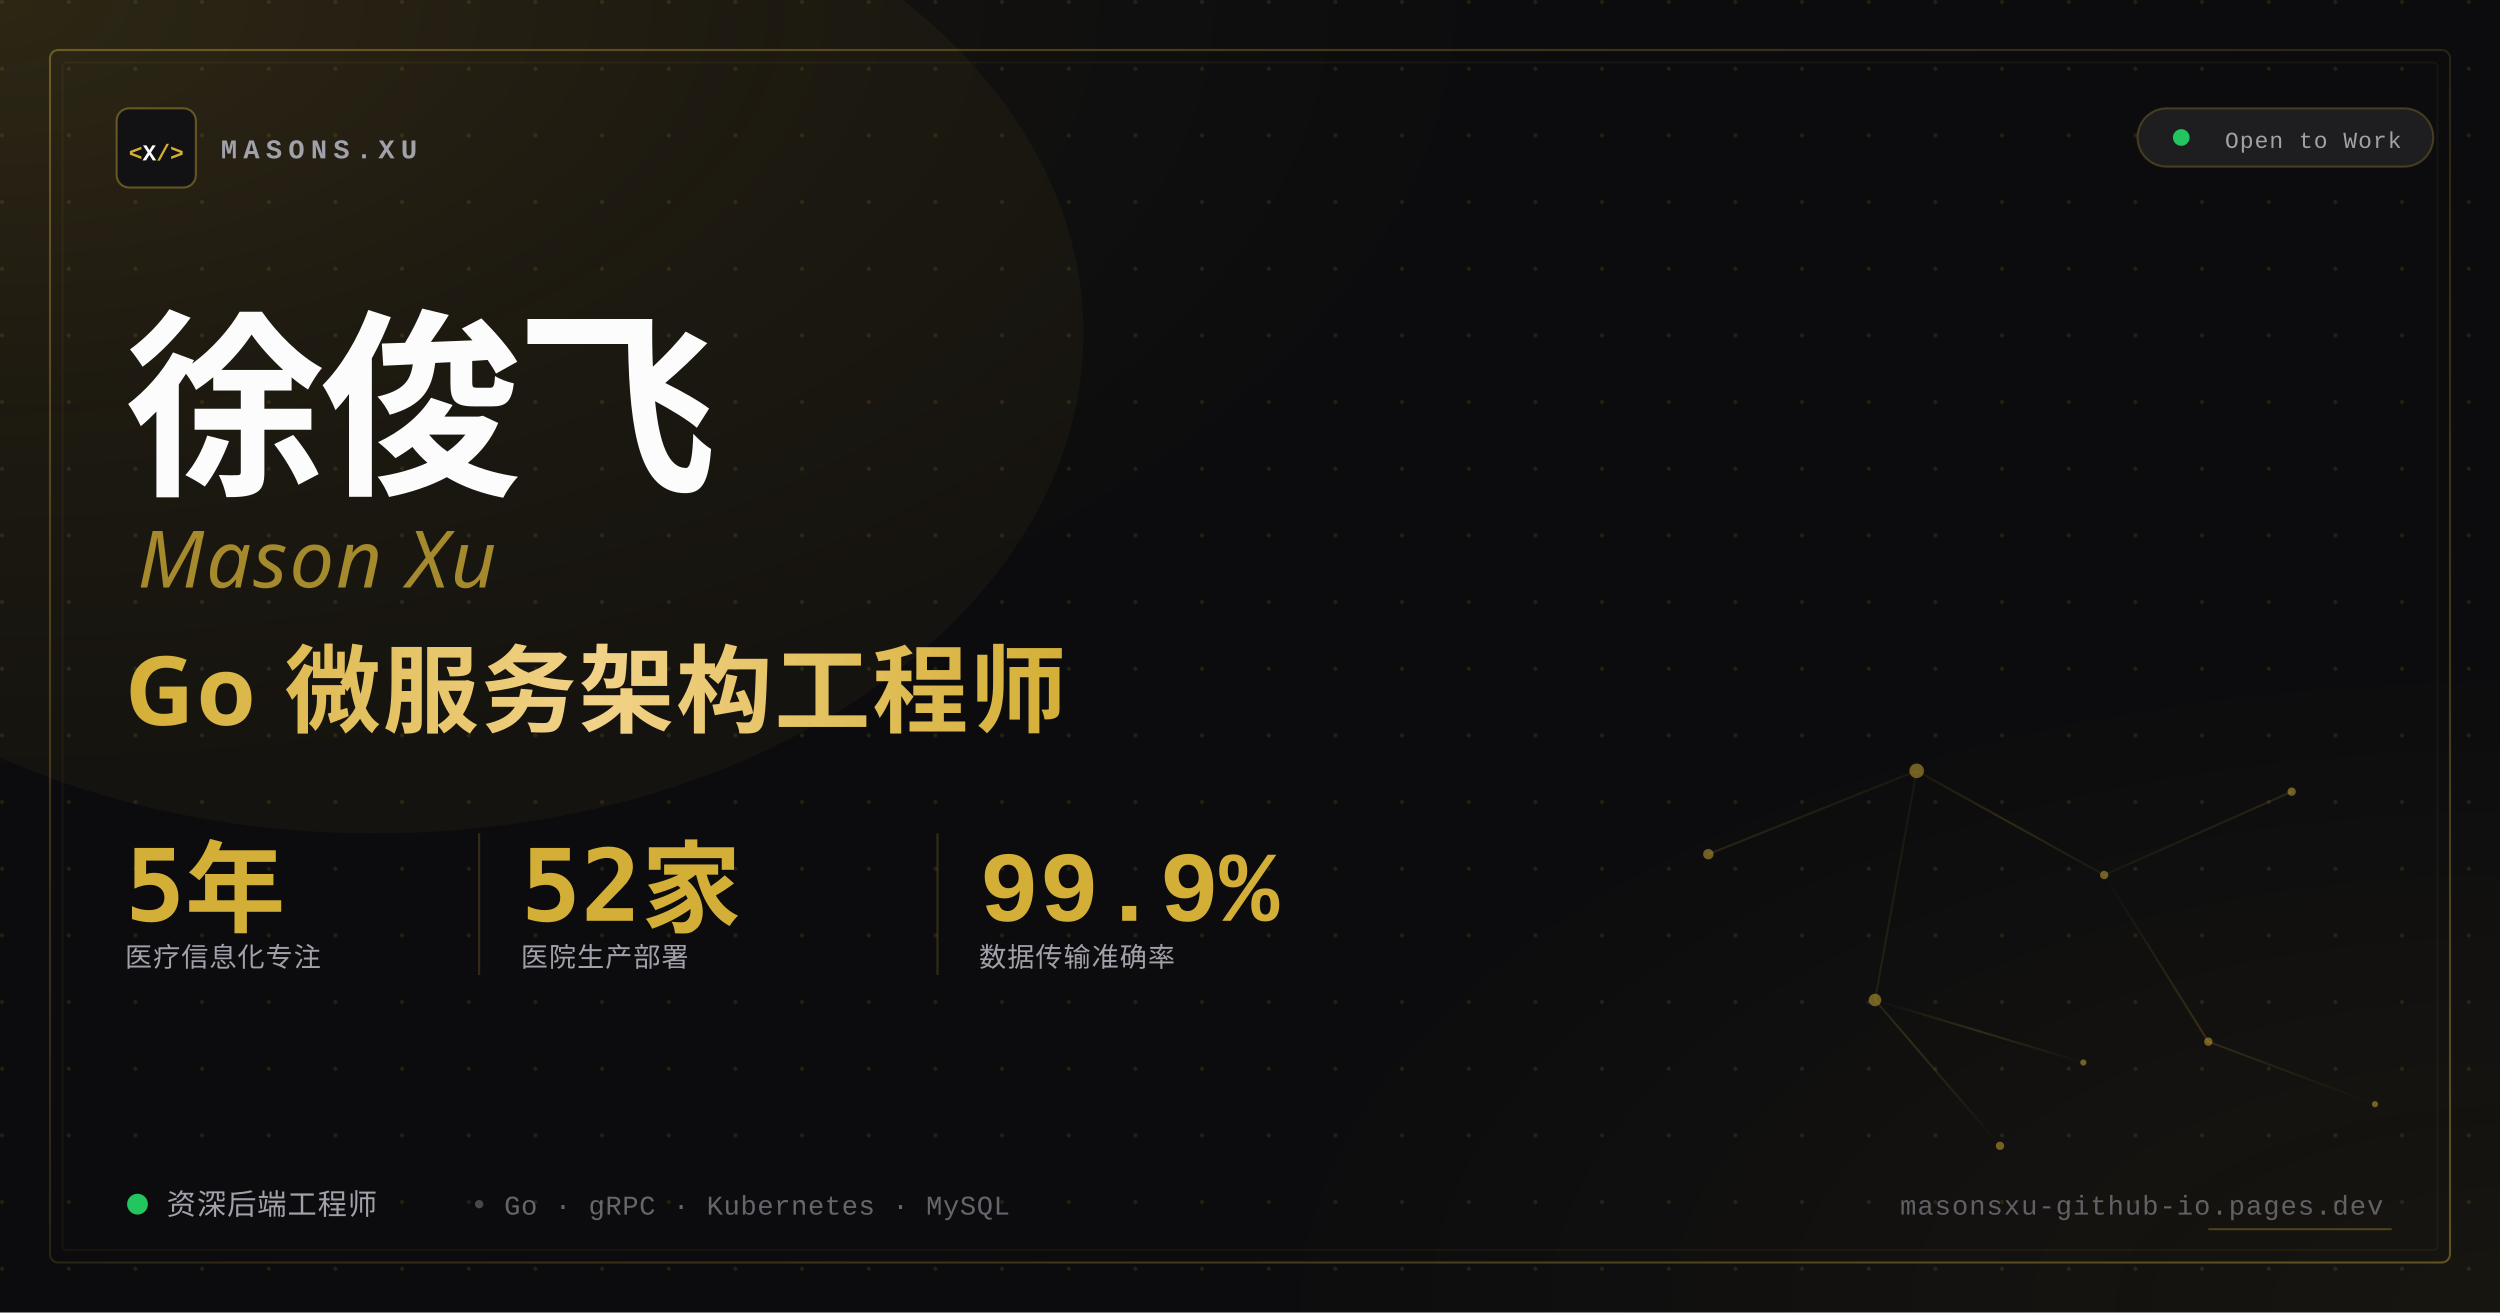
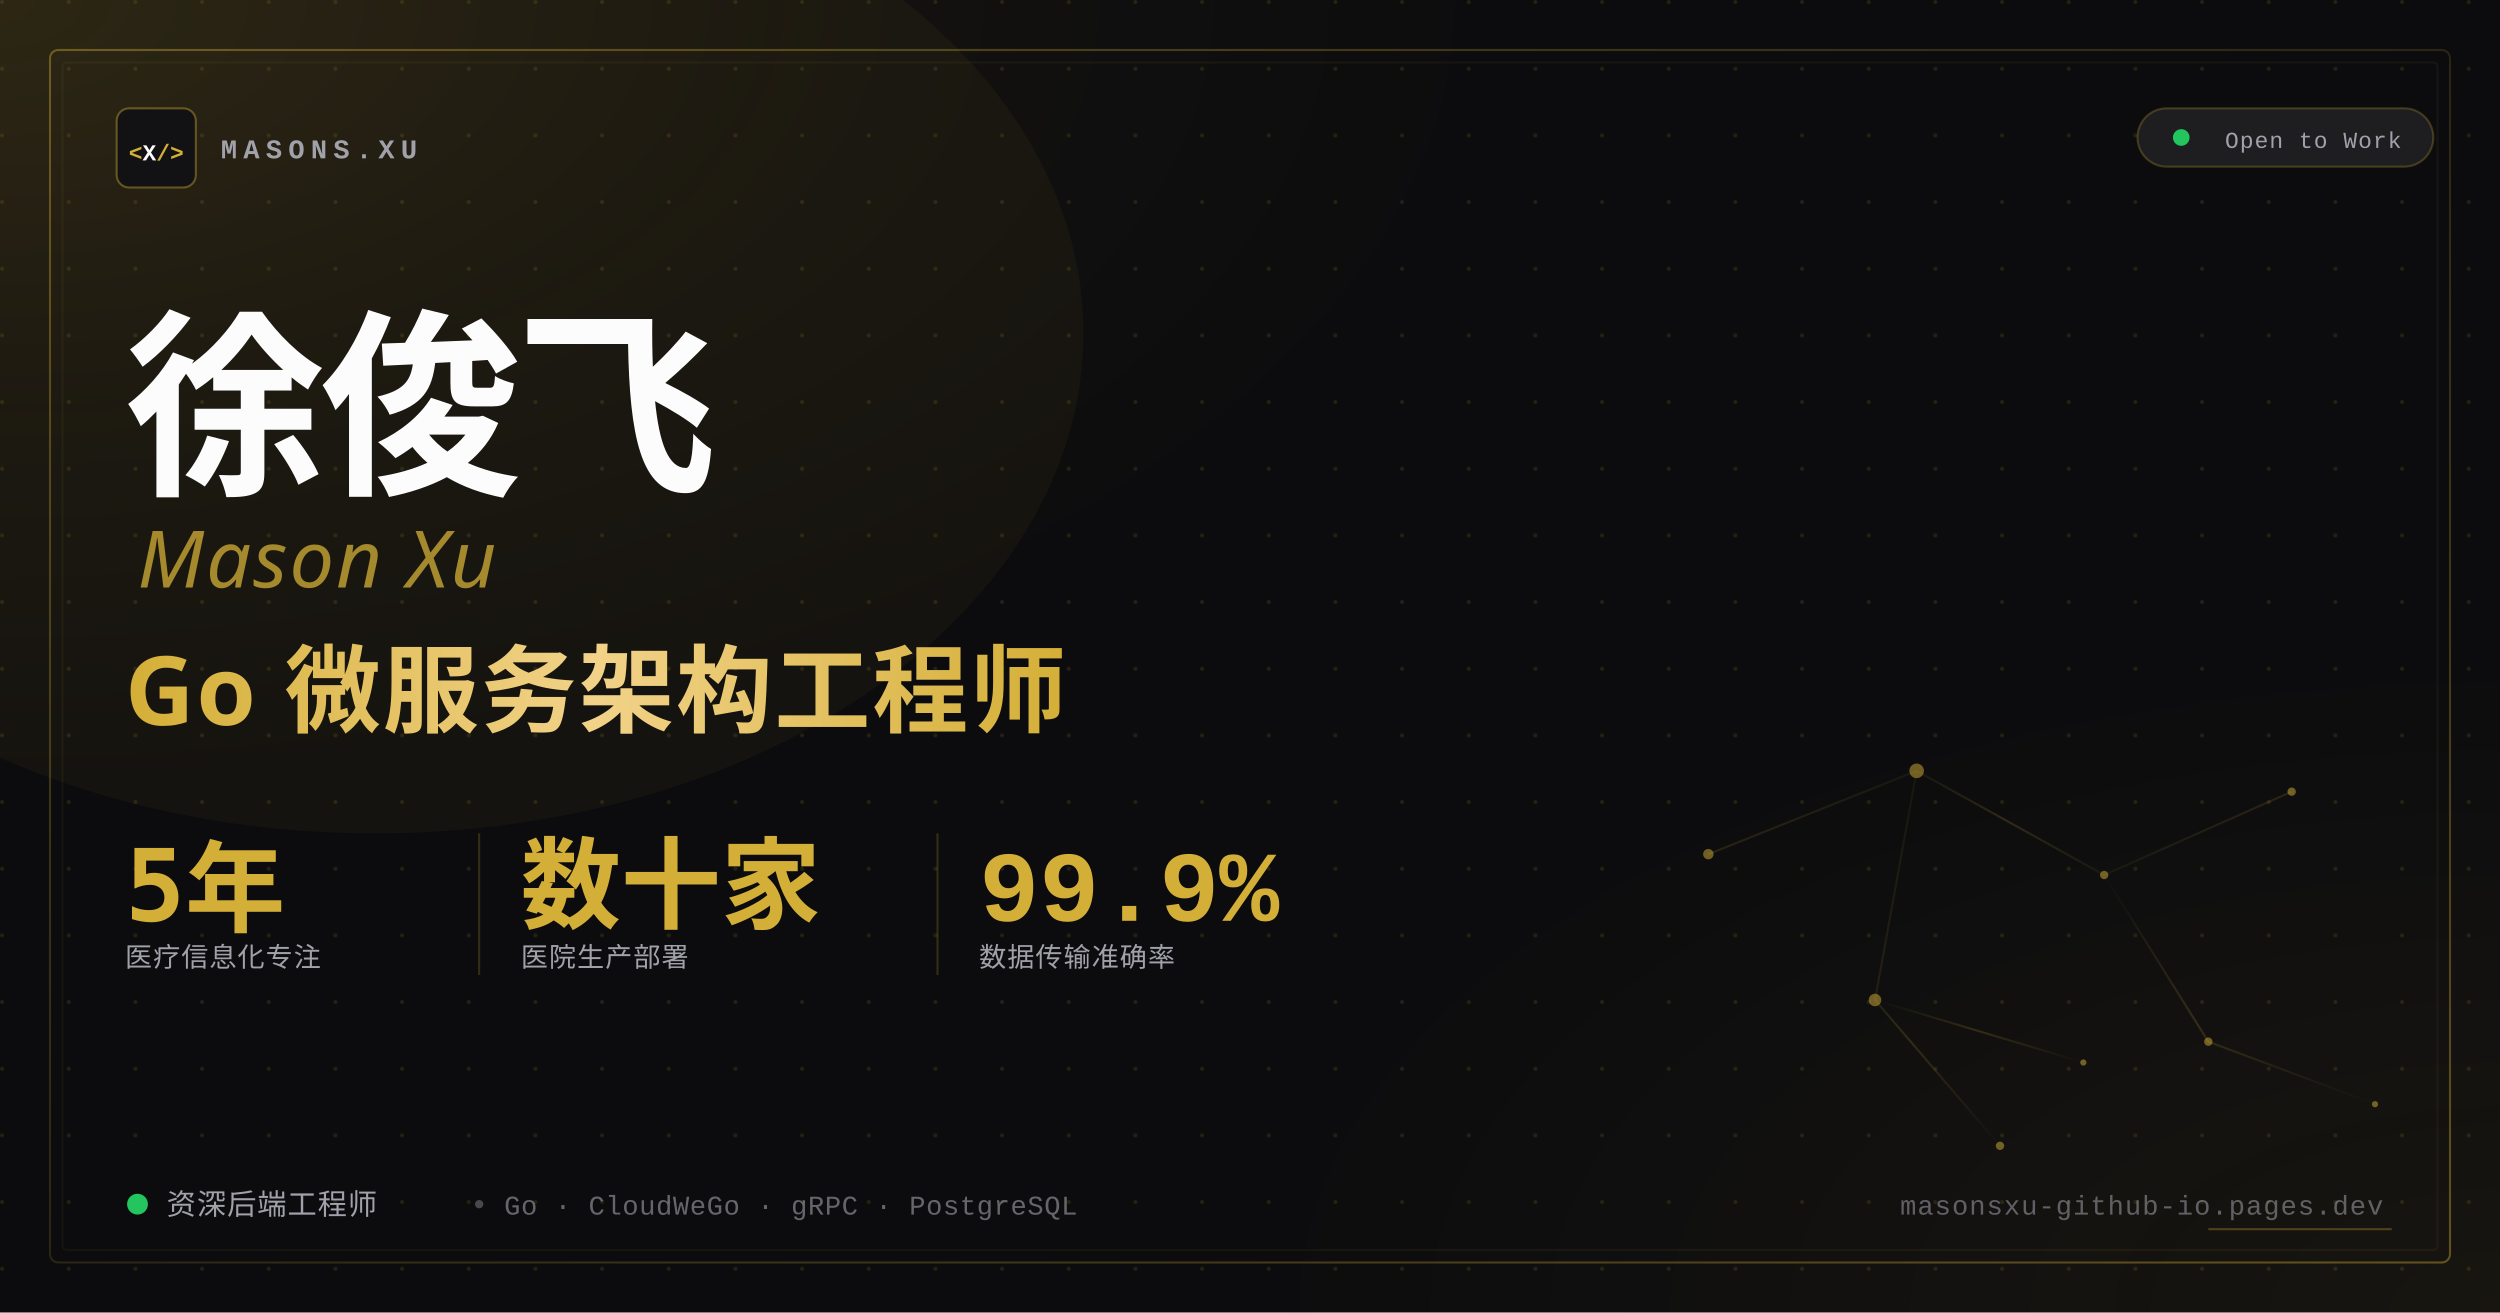
<svg xmlns="http://www.w3.org/2000/svg" viewBox="0 0 1200 630" width="1200" height="630">
  <defs>
    <pattern id="dotGrid" x="0" y="0" width="32" height="32" patternUnits="userSpaceOnUse">
      <circle cx="1" cy="1" r="1" fill="rgba(212,175,55,0.12)" />
    </pattern>
    <radialGradient id="glowTL" cx="0%" cy="0%" r="60%">
      <stop offset="0%" stop-color="#D4AF37" stop-opacity="0.12" />
      <stop offset="60%" stop-color="#D4AF37" stop-opacity="0.03" />
      <stop offset="100%" stop-color="#D4AF37" stop-opacity="0" />
    </radialGradient>
    <radialGradient id="glowBR" cx="100%" cy="100%" r="50%">
      <stop offset="0%" stop-color="#D4AF37" stop-opacity="0.06" />
      <stop offset="100%" stop-color="#D4AF37" stop-opacity="0" />
    </radialGradient>
    <linearGradient id="goldGrad" x1="0%" y1="0%" x2="100%" y2="0%">
      <stop offset="0%" stop-color="#D4AF37" />
      <stop offset="50%" stop-color="#F2D288" />
      <stop offset="100%" stop-color="#D4AF37" />
    </linearGradient>
    <linearGradient id="dividerGrad" x1="0%" y1="0%" x2="100%" y2="0%">
      <stop offset="0%" stop-color="#D4AF37" stop-opacity="0" />
      <stop offset="20%" stop-color="#D4AF37" stop-opacity="0.6" />
      <stop offset="80%" stop-color="#D4AF37" stop-opacity="0.6" />
      <stop offset="100%" stop-color="#D4AF37" stop-opacity="0" />
    </linearGradient>
    <linearGradient id="constellGrad" x1="0%" y1="0%" x2="100%" y2="100%">
      <stop offset="0%" stop-color="#D4AF37" stop-opacity="0" />
      <stop offset="50%" stop-color="#D4AF37" stop-opacity="0.5" />
      <stop offset="100%" stop-color="#D4AF37" stop-opacity="0" />
    </linearGradient>
    <linearGradient id="borderGrad" x1="0%" y1="0%" x2="100%" y2="100%">
      <stop offset="0%" stop-color="#D4AF37" stop-opacity="0.4" />
      <stop offset="50%" stop-color="#D4AF37" stop-opacity="0.15" />
      <stop offset="100%" stop-color="#D4AF37" stop-opacity="0.4" />
    </linearGradient>
    <clipPath id="outerClip">
      <rect x="0" y="0" width="1200" height="630" rx="0" />
    </clipPath>
  </defs>
  <rect width="1200" height="630" fill="#0C0C0E" />
  <rect width="1200" height="630" fill="url(#dotGrid)" opacity="1" />
  <rect width="1200" height="630" fill="url(#glowTL)" />
  <rect width="1200" height="630" fill="url(#glowBR)" />
  <ellipse cx="180" cy="160" rx="340" ry="240" fill="#D4AF37" fill-opacity="0.05" />
  <g opacity="0.35" stroke="url(#constellGrad)" stroke-width="1" fill="none">
    <path d="M820,410 L920,370 L1010,420 L1100,380" />
    <path d="M920,370 L900,480 L960,550" />
    <path d="M1010,420 L1060,500 L1140,530" />
    <path d="M900,480 L1000,510" />
  </g>
  <g fill="#D4AF37" opacity="0.5">
    <circle cx="820" cy="410" r="2.5" />
    <circle cx="920" cy="370" r="3.5" />
    <circle cx="1010" cy="420" r="2" />
    <circle cx="1100" cy="380" r="2" />
    <circle cx="900" cy="480" r="3" />
    <circle cx="960" cy="550" r="2" />
    <circle cx="1060" cy="500" r="2" />
    <circle cx="1140" cy="530" r="1.5" />
    <circle cx="1000" cy="510" r="1.5" />
  </g>
  <rect x="24" y="24" width="1152" height="582" rx="4" fill="none" stroke="url(#borderGrad)" stroke-width="1" />
  <rect x="30" y="30" width="1140" height="570" rx="2" fill="none" stroke="#D4AF37" stroke-opacity="0.06" stroke-width="1" />
  <rect x="56" y="52" width="38" height="38" rx="6" fill="#121214" stroke="#D4AF37" stroke-opacity="0.4" stroke-width="1" />
  <text x="75" y="77" text-anchor="middle" font-family="'Courier New', monospace" font-size="11" font-weight="bold" fill="#FCFCFC">
    <tspan fill="#D4AF37">&lt;</tspan>X<tspan fill="#D4AF37">/&gt;</tspan>
  </text>
  <text x="106" y="76" font-family="'Courier New', 'JetBrains Mono', monospace" font-size="13" font-weight="700" letter-spacing="3" fill="#A1A1AA">MASONS.XU</text>
  <rect x="1026" y="52" width="142" height="28" rx="14" fill="#1E1E21" stroke="#D4AF37" stroke-opacity="0.25" stroke-width="1" />
  <circle cx="1047" cy="66" r="4" fill="#22C55E" />
  <text x="1068" y="71" font-family="'Courier New', monospace" font-size="11" fill="#A1A1AA" letter-spacing="0.5">Open to Work</text>
  <text x="60" y="230" font-family="'Noto Sans SC', sans-serif" font-size="96" font-weight="700" fill="#FCFCFC" letter-spacing="-2">徐俊飞</text>
  <text x="66" y="282" font-family="'Noto Sans SC', sans-serif" font-size="38" font-style="italic" font-weight="400" fill="#D4AF37" fill-opacity="0.75" letter-spacing="1">Mason Xu</text>
  <text x="60" y="348" font-family="'Noto Sans SC', sans-serif" font-size="46" font-weight="700" fill="url(#goldGrad)" letter-spacing="1">Go 微服务架构工程师</text>
  <line x1="60" y1="376" x2="760" y2="376" stroke="url(#dividerGrad)" stroke-width="1" />
  <g transform="translate(60, 390)">
    <text y="52" font-family="'Noto Sans SC', monospace" font-size="48" font-weight="700" fill="#D4AF37">5年</text>
    <text y="74" font-family="'Noto Sans SC', sans-serif" font-size="13" fill="#A1A1AA" letter-spacing="0.5">医疗信息化专注</text>
  </g>
  <line x1="230" y1="400" x2="230" y2="468" stroke="#D4AF37" stroke-opacity="0.2" stroke-width="1" />
  <g transform="translate(250, 390)">
-     <text y="52" font-family="'Noto Sans SC', monospace" font-size="48" font-weight="700" fill="#D4AF37">52家</text>
+     <text y="52" font-family="'Noto Sans SC', monospace" font-size="48" font-weight="700" fill="#D4AF37">数十家</text>
    <text y="74" font-family="'Noto Sans SC', sans-serif" font-size="13" fill="#A1A1AA" letter-spacing="0.5">医院生产部署</text>
  </g>
  <line x1="450" y1="400" x2="450" y2="468" stroke="#D4AF37" stroke-opacity="0.2" stroke-width="1" />
  <g transform="translate(470, 390)">
    <text y="52" font-family="'Courier New', 'JetBrains Mono', monospace" font-size="48" font-weight="700" fill="#D4AF37">99.9%</text>
    <text y="74" font-family="'Noto Sans SC', sans-serif" font-size="13" fill="#A1A1AA" letter-spacing="0.5">数据传输准确率</text>
  </g>
  <circle cx="66" cy="578" r="5" fill="#22C55E" />
  <text x="80" y="583" font-family="'Noto Sans SC', sans-serif" font-size="14" fill="#A1A1AA" letter-spacing="0.5">资深后端工程师</text>
  <circle cx="230" cy="578" r="2" fill="#A1A1AA" fill-opacity="0.4" />
-   <text x="242" y="583" font-family="'Courier New', monospace" font-size="13" fill="#A1A1AA" fill-opacity="0.6" letter-spacing="0.3">Go · gRPC · Kubernetes · MySQL</text>
+   <text x="242" y="583" font-family="'Courier New', monospace" font-size="13" fill="#A1A1AA" fill-opacity="0.6" letter-spacing="0.3">Go · CloudWeGo · gRPC · PostgreSQL</text>
  <text x="1144" y="583" text-anchor="end" font-family="'Courier New', 'JetBrains Mono', monospace" font-size="13" fill="#A1A1AA" fill-opacity="0.55" letter-spacing="0.5">masonsxu-github-io.pages.dev</text>
  <line x1="1060" y1="590" x2="1148" y2="590" stroke="#D4AF37" stroke-opacity="0.3" stroke-width="1" />
</svg>
